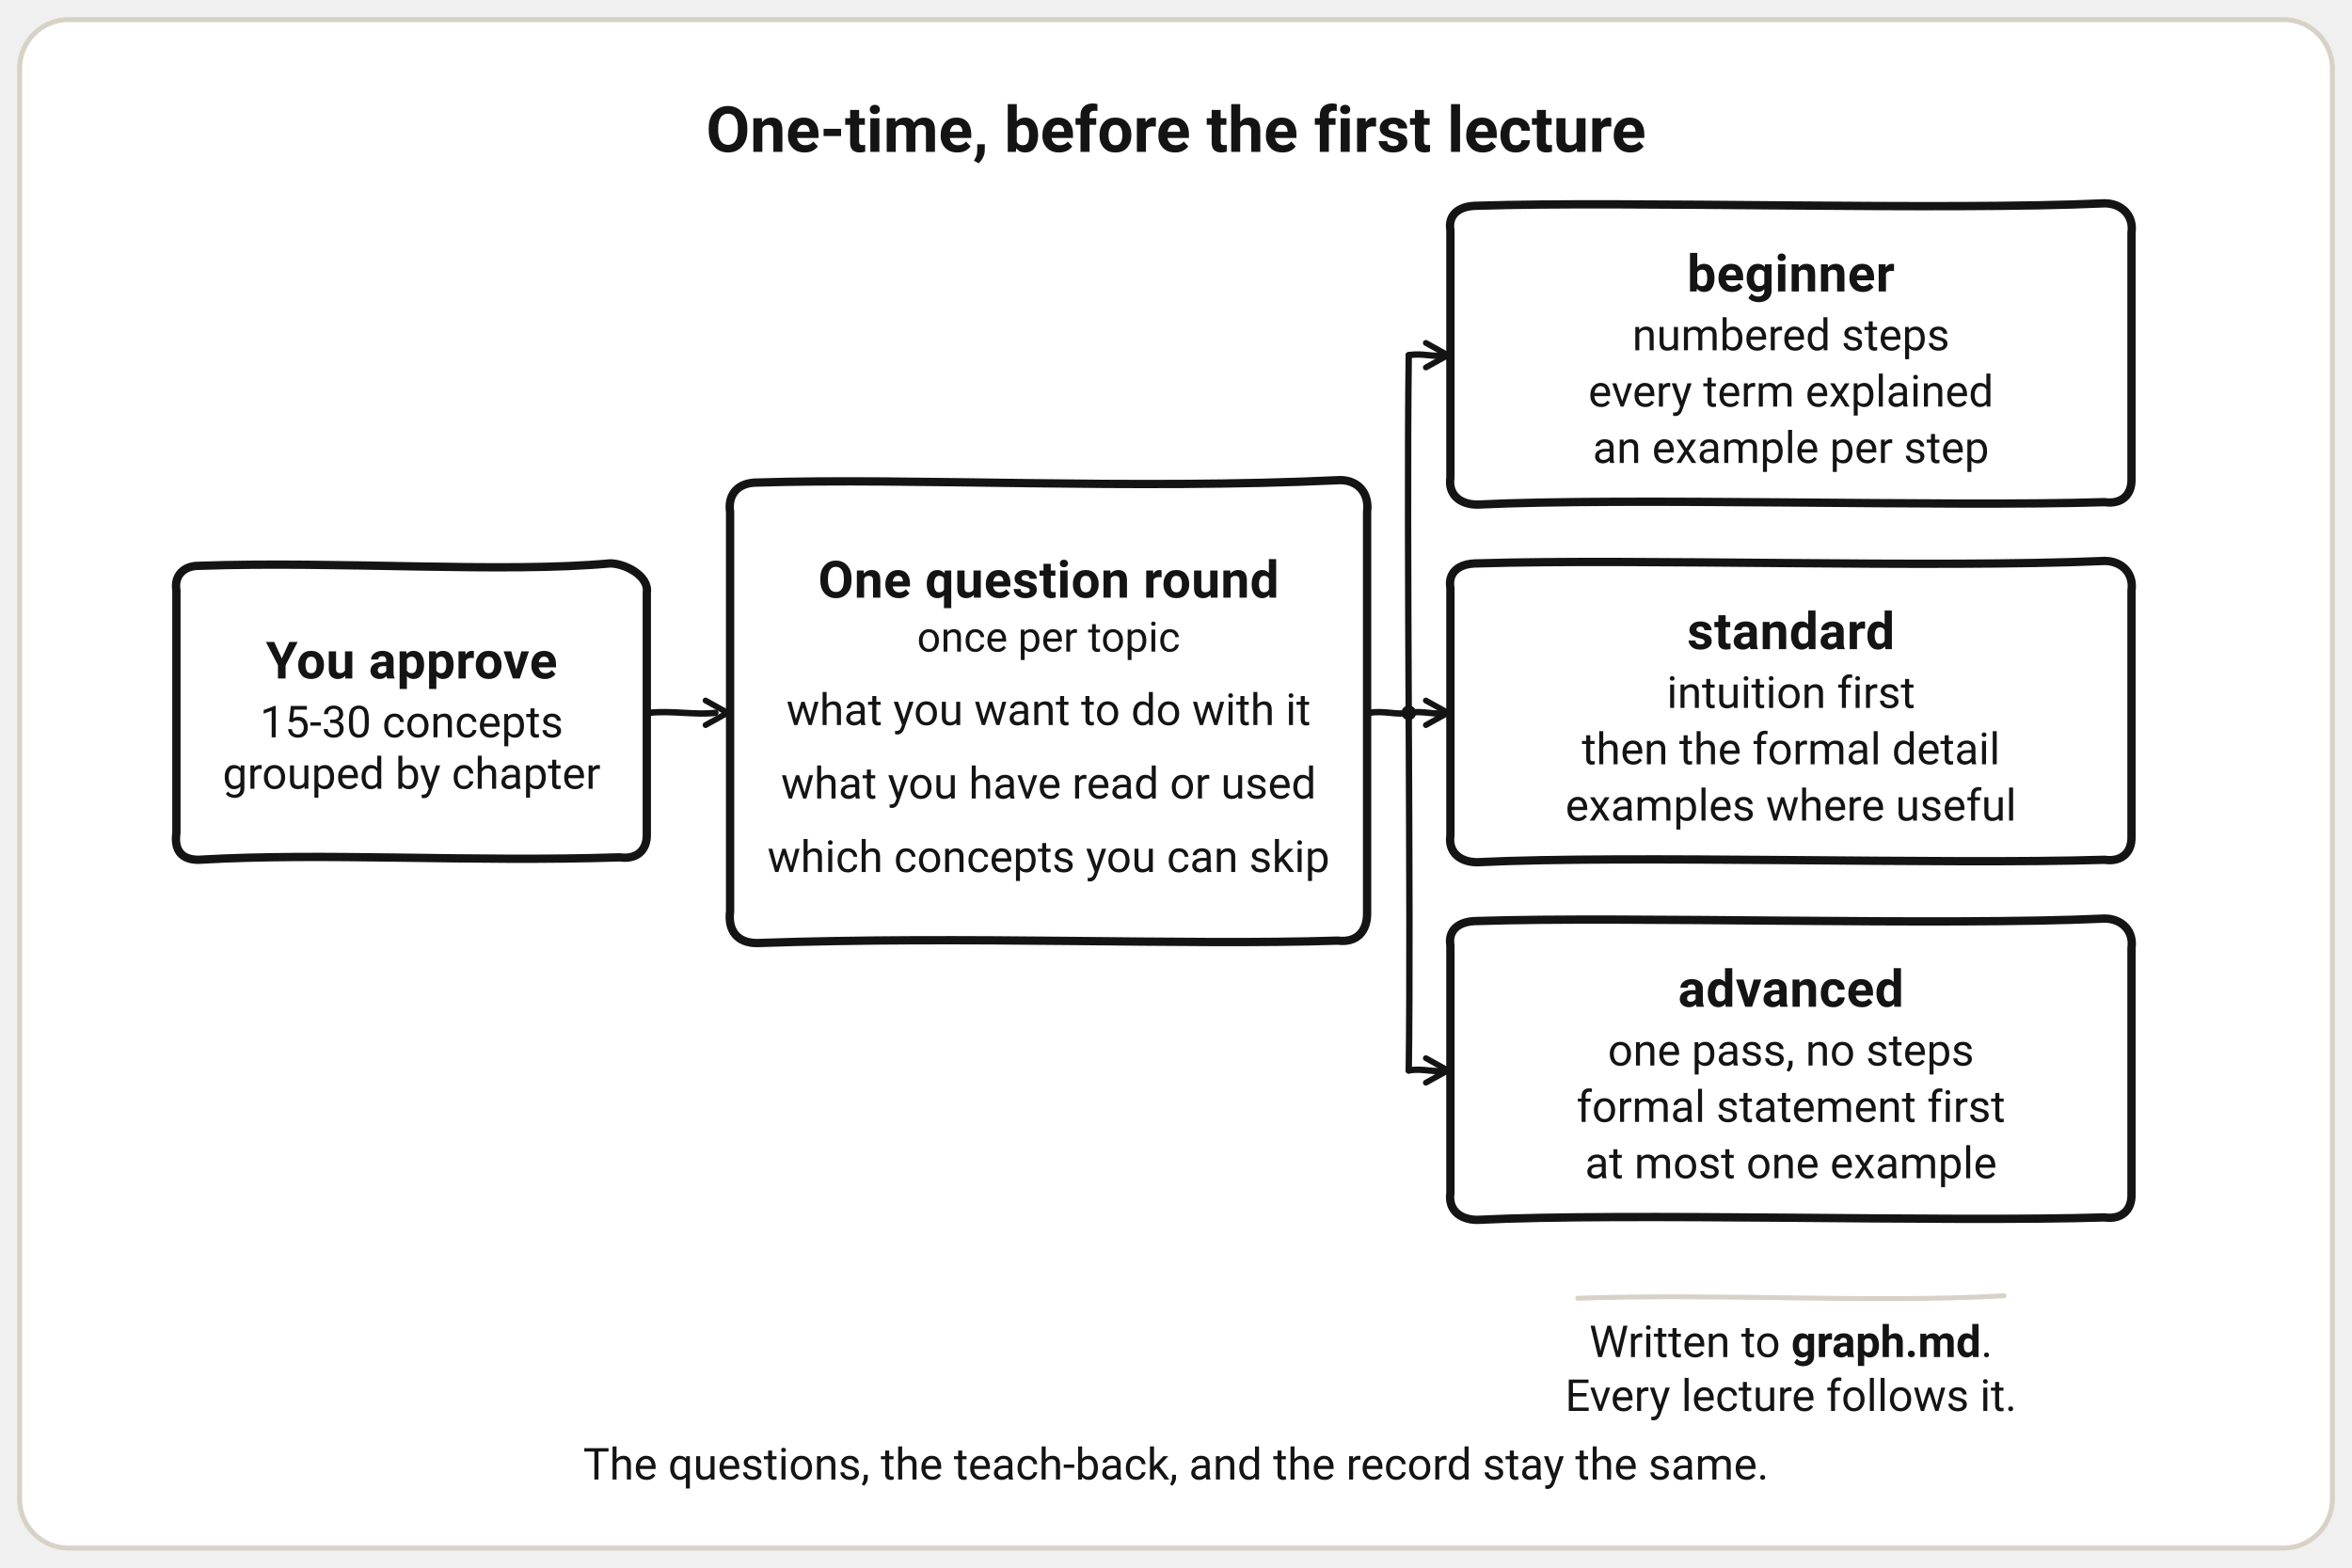
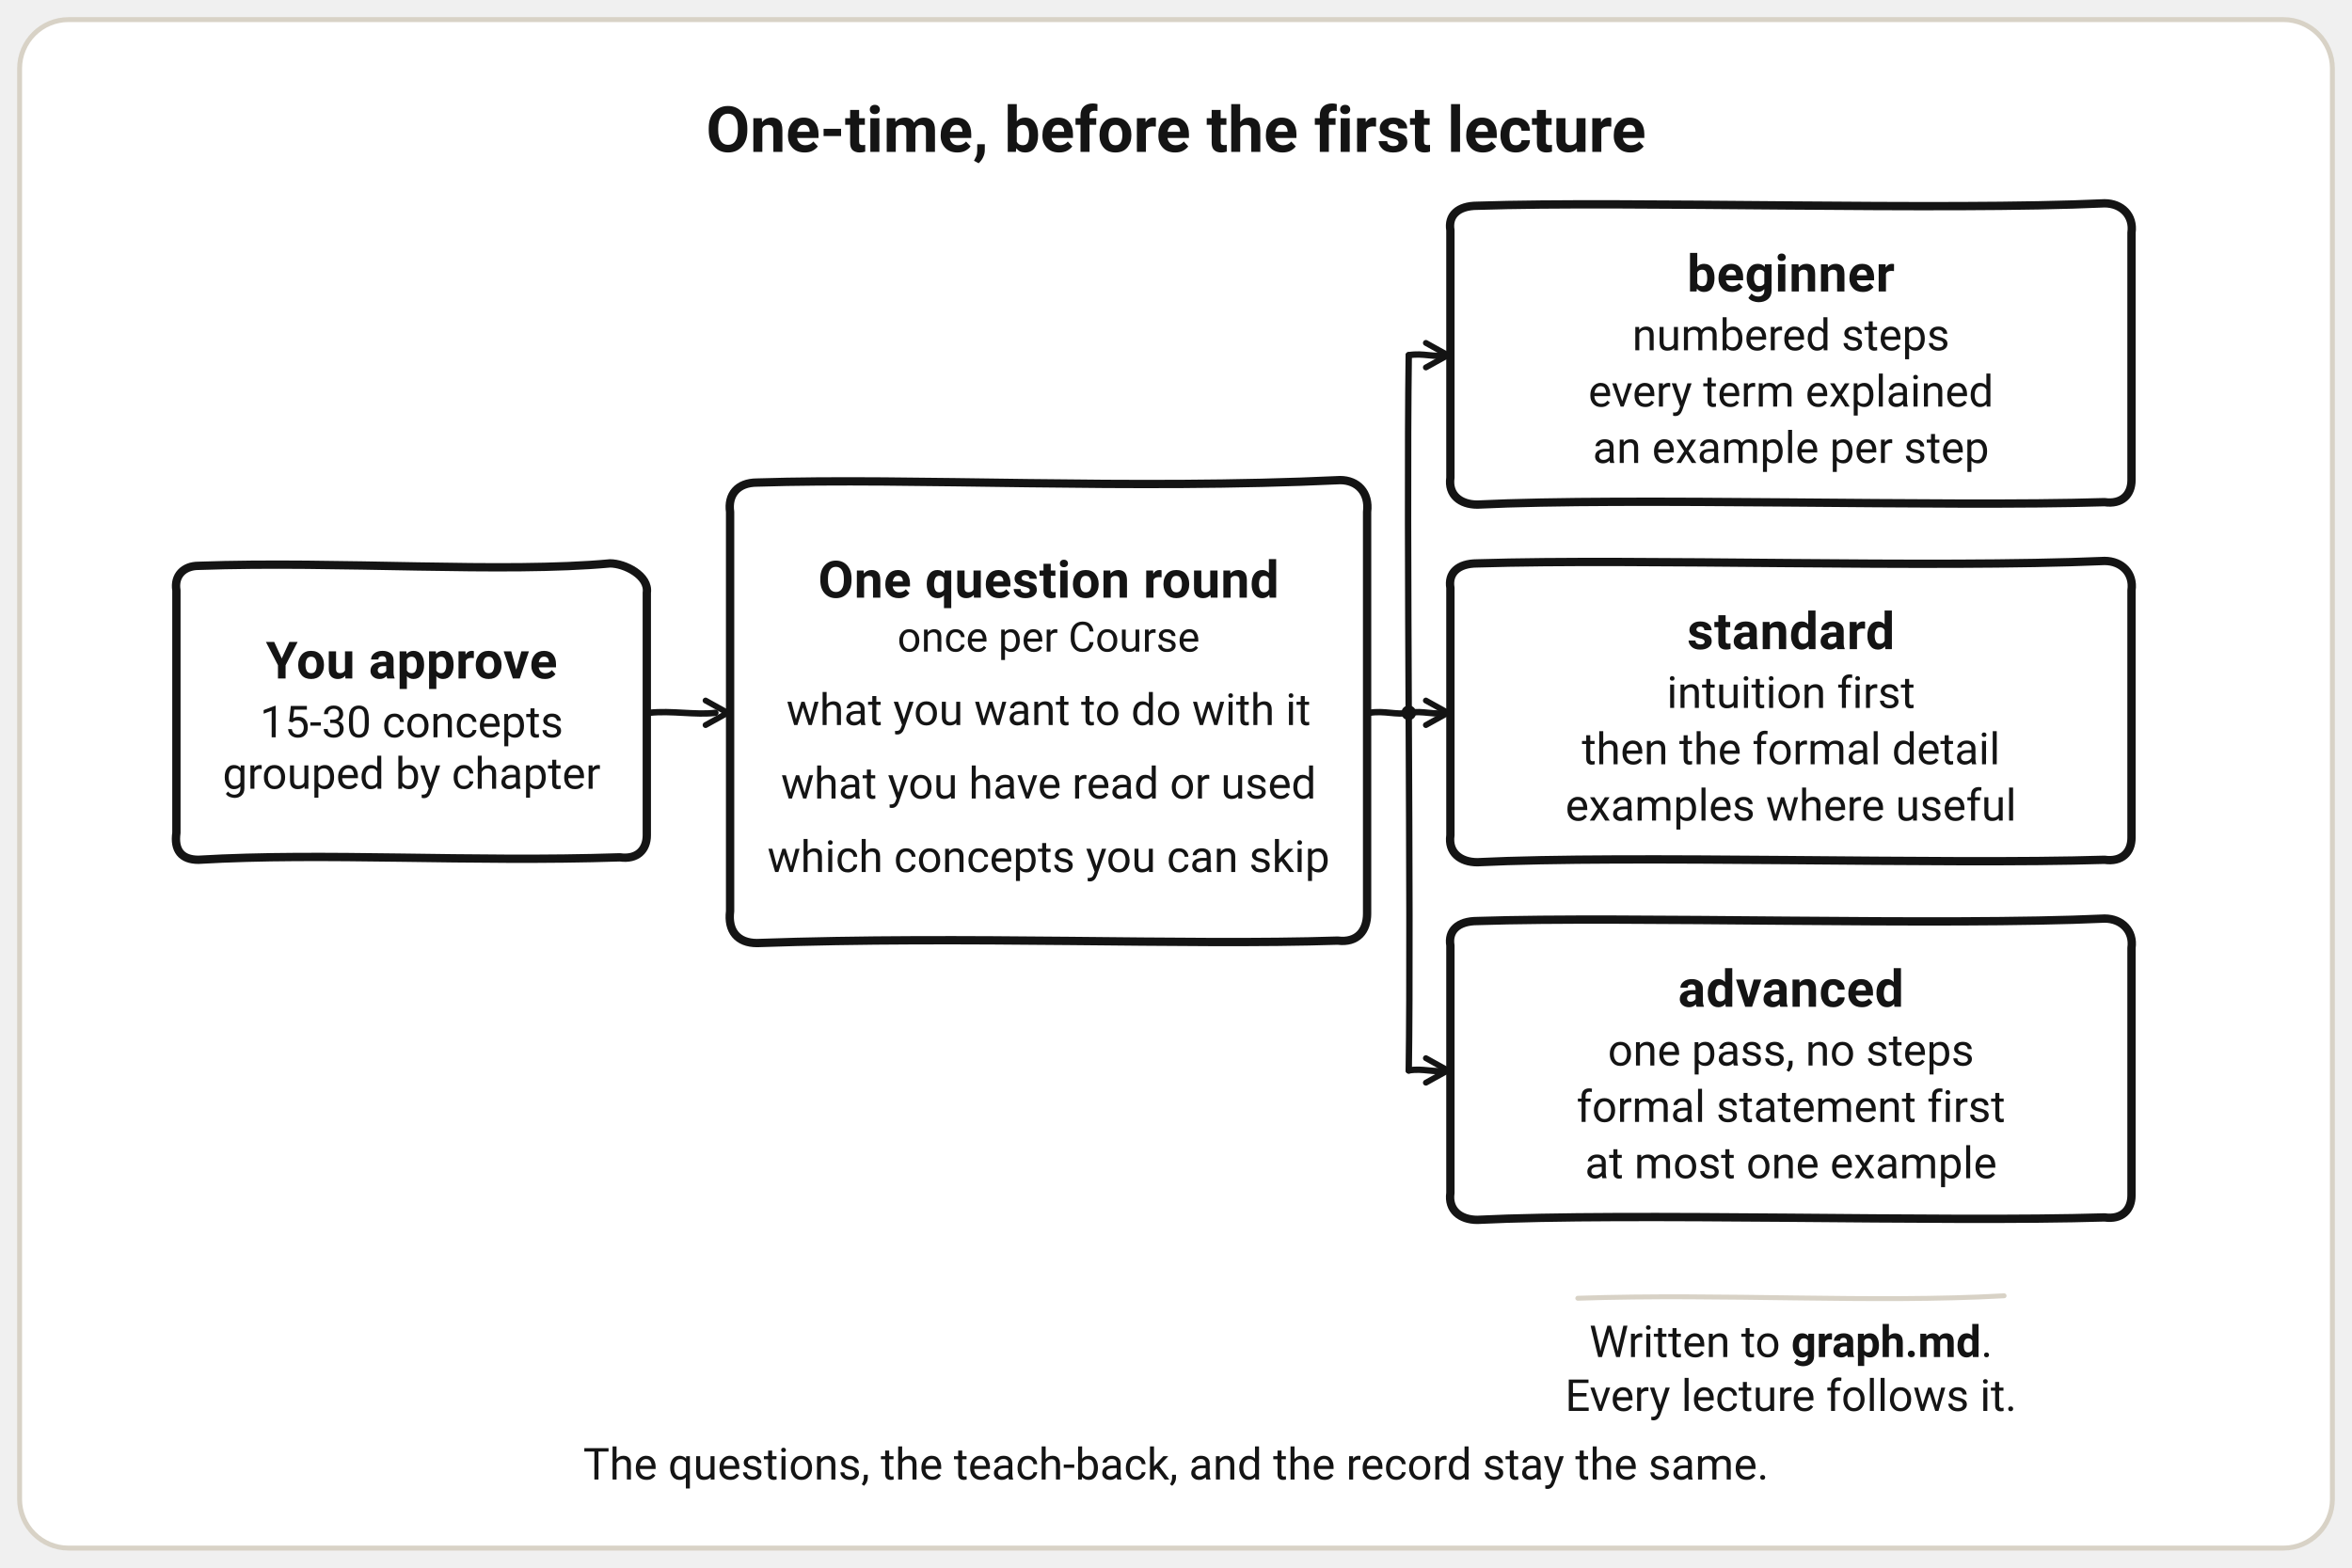
<svg xmlns="http://www.w3.org/2000/svg" viewBox="0 0 960 640" role="img" aria-labelledby="title desc">
  <rect x="8" y="8" width="944" height="624" rx="20" fill="#FFFFFF" stroke="#D8D2C6" stroke-width="2" />
  <g font-family="system-ui, -apple-system, 'Segoe UI', Roboto, 'Helvetica Neue', Arial, sans-serif" fill="#141414">
    <text x="480" y="62" text-anchor="middle" font-size="26" font-weight="600">One-time, before the first lecture</text>
  </g>
  <g fill="#FFFFFF" stroke="#141414" stroke-width="3.4" stroke-linejoin="round">
    <path d="M81 231 C 138 229, 206 234, 249 230 C 255 230, 265 235, 264 242 L264 341 C 264 347, 260 351, 253 350 C 192 352, 132 348, 81 351 C 74 351, 71 347, 72 340 L72 241 C 71 235, 75 231, 81 231 Z" />
    <path d="M309 197 C 372 195, 462 200, 547 196 C 554 196, 559 201, 558 209 L558 373 C 558 380, 554 385, 546 384 C 484 386, 394 382, 309 385 C 301 385, 297 380, 298 372 L298 209 C 297 202, 301 197, 309 197 Z" />
    <path d="M603 84 C 664 82, 794 86, 859 83 C 866 83, 871 88, 870 95 L870 196 C 870 202, 866 206, 859 205 C 794 207, 664 203, 603 206 C 596 206, 591 202, 592 195 L592 94 C 591 88, 595 84, 603 84 Z" />
    <path d="M603 230 C 669 228, 789 232, 859 229 C 866 229, 871 234, 870 241 L870 342 C 870 348, 866 352, 859 351 C 794 353, 664 349, 603 352 C 596 352, 591 348, 592 341 L592 240 C 591 234, 595 230, 603 230 Z" />
    <path d="M603 376 C 664 374, 794 378, 859 375 C 866 375, 871 380, 870 387 L870 488 C 870 494, 866 498, 859 497 C 794 499, 664 495, 603 498 C 596 498, 591 494, 592 487 L592 386 C 591 380, 595 376, 603 376 Z" />
  </g>
  <g fill="none" stroke="#141414" stroke-linecap="round" stroke-linejoin="round">
    <path d="M265 291 C 274 290, 284 292, 292 291" stroke-width="2.6" />
    <path d="M297 291 L288 286 M297 291 L288 296" stroke-width="2.4" />
    <path d="M559 291 C 565 290, 570 292, 575 291" stroke-width="2.6" />
    <path d="M575 145 C 574 220, 576 370, 575 437" stroke-width="2.6" />
    <path d="M575 145 C 581 144, 585 146, 591 145" stroke-width="2.6" />
    <path d="M575 291 C 581 290, 585 292, 591 291" stroke-width="2.6" />
    <path d="M575 437 C 581 436, 585 438, 591 437" stroke-width="2.6" />
    <path d="M591 145 L582 140 M591 145 L582 150" stroke-width="2.4" />
    <path d="M591 291 L582 286 M591 291 L582 296" stroke-width="2.4" />
    <path d="M591 437 L582 432 M591 437 L582 442" stroke-width="2.4" />
  </g>
  <circle cx="575" cy="291" r="3" fill="#141414" />
  <g font-family="system-ui, -apple-system, 'Segoe UI', Roboto, 'Helvetica Neue', Arial, sans-serif" text-anchor="middle" fill="#141414">
    <text x="168" y="277" font-size="21" font-weight="700" letter-spacing="0.2">You approve</text>
    <text x="168" y="301" font-size="18">15-30 concepts</text>
    <text x="168" y="322" font-size="18">grouped by chapter</text>
    <text x="428" y="244" font-size="21" font-weight="700" letter-spacing="0.2">One question round</text>
-     <text x="428" y="266" font-size="17">once per topic</text>
+     <text x="428" y="266" font-size="17">once per Course</text>
    <text x="428" y="296" font-size="18">what you want to do with it</text>
    <text x="428" y="326" font-size="18">what you have read or used</text>
    <text x="428" y="356" font-size="18">which concepts you can skip</text>
    <text x="731" y="119" font-size="21" font-weight="700" letter-spacing="0.2">beginner</text>
    <text x="731" y="143" font-size="18">numbered steps</text>
    <text x="731" y="166" font-size="18">every term explained</text>
    <text x="731" y="189" font-size="18">an example per step</text>
    <text x="731" y="265" font-size="21" font-weight="700" letter-spacing="0.2">standard</text>
    <text x="731" y="289" font-size="18">intuition first</text>
    <text x="731" y="312" font-size="18">then the formal detail</text>
    <text x="731" y="335" font-size="18">examples where useful</text>
    <text x="731" y="411" font-size="21" font-weight="700" letter-spacing="0.2">advanced</text>
    <text x="731" y="435" font-size="18">one pass, no steps</text>
    <text x="731" y="458" font-size="18">formal statement first</text>
    <text x="731" y="481" font-size="18">at most one example</text>
  </g>
  <path d="M644 530 C 704 528, 764 532, 818 529" fill="none" stroke="#D8D2C6" stroke-width="2" stroke-linecap="round" />
  <g font-family="system-ui, -apple-system, 'Segoe UI', Roboto, 'Helvetica Neue', Arial, sans-serif" text-anchor="middle" fill="#141414">
    <text x="731" y="554" font-size="18">Written to <tspan font-weight="600">graph.md</tspan>.</text>
    <text x="731" y="576" font-size="18">Every lecture follows it.</text>
    <text x="480" y="604" font-size="18">The questions, the teach-back, and the record stay the same.</text>
  </g>
</svg>
